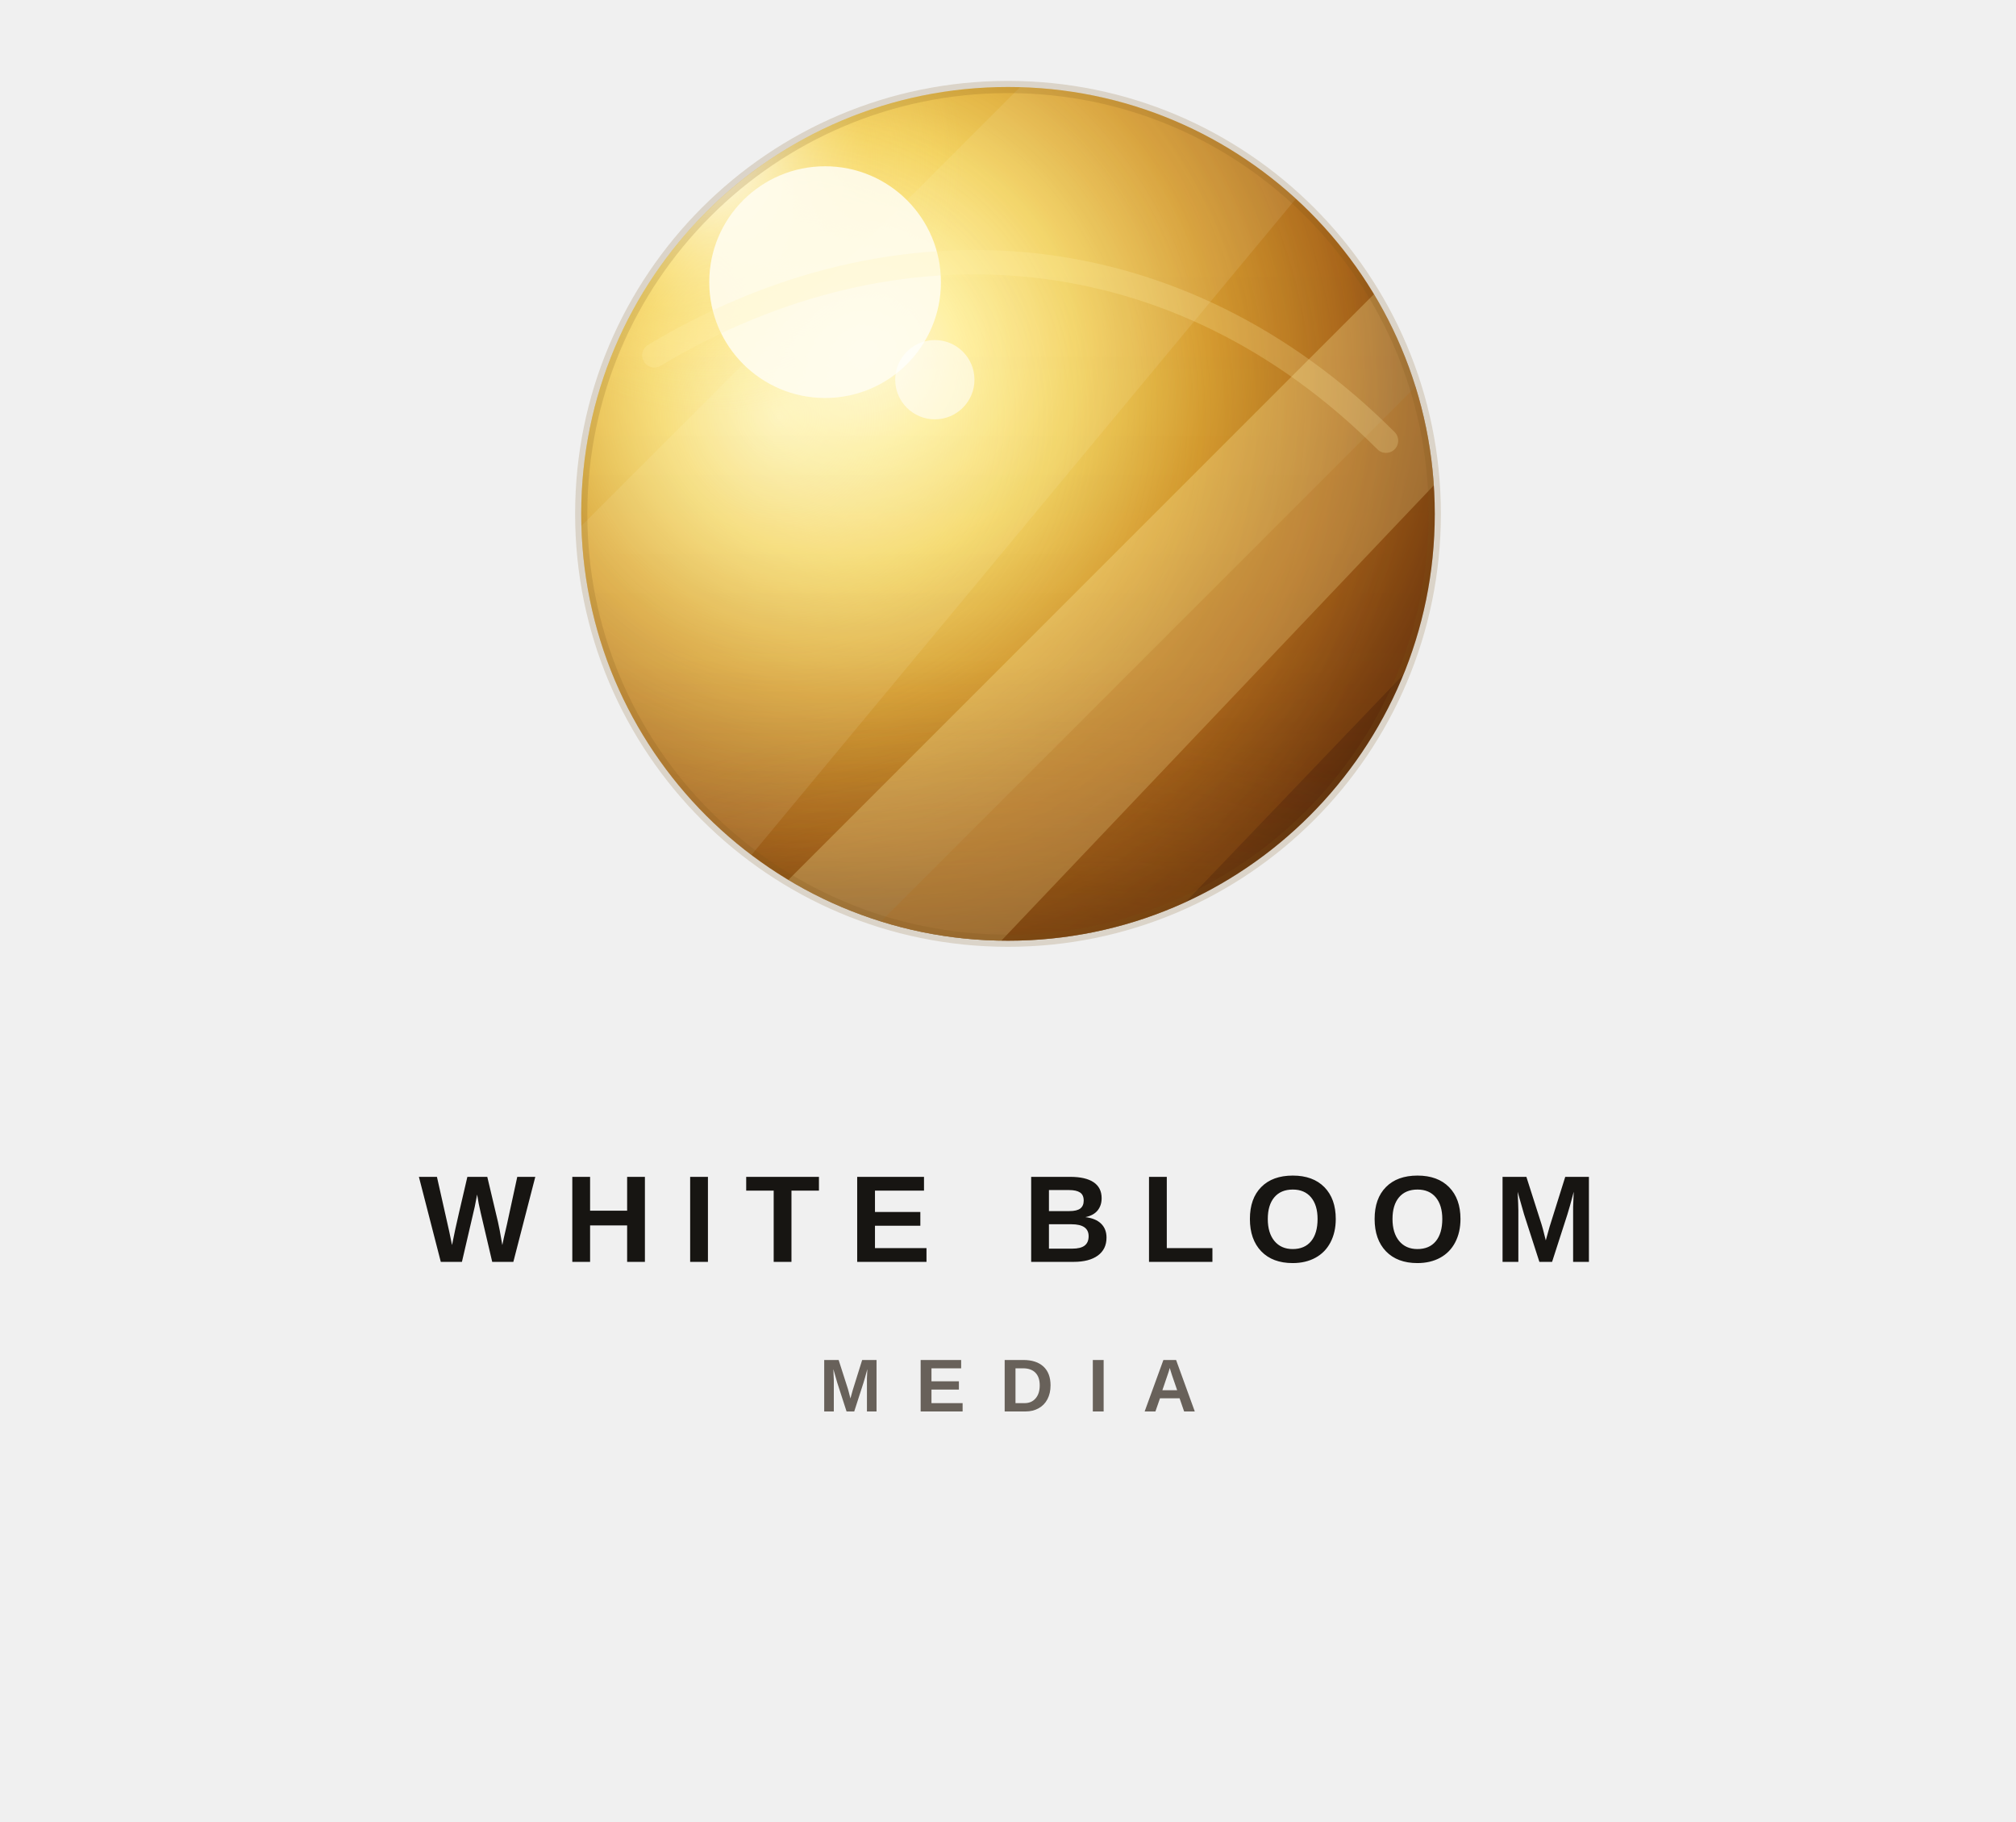
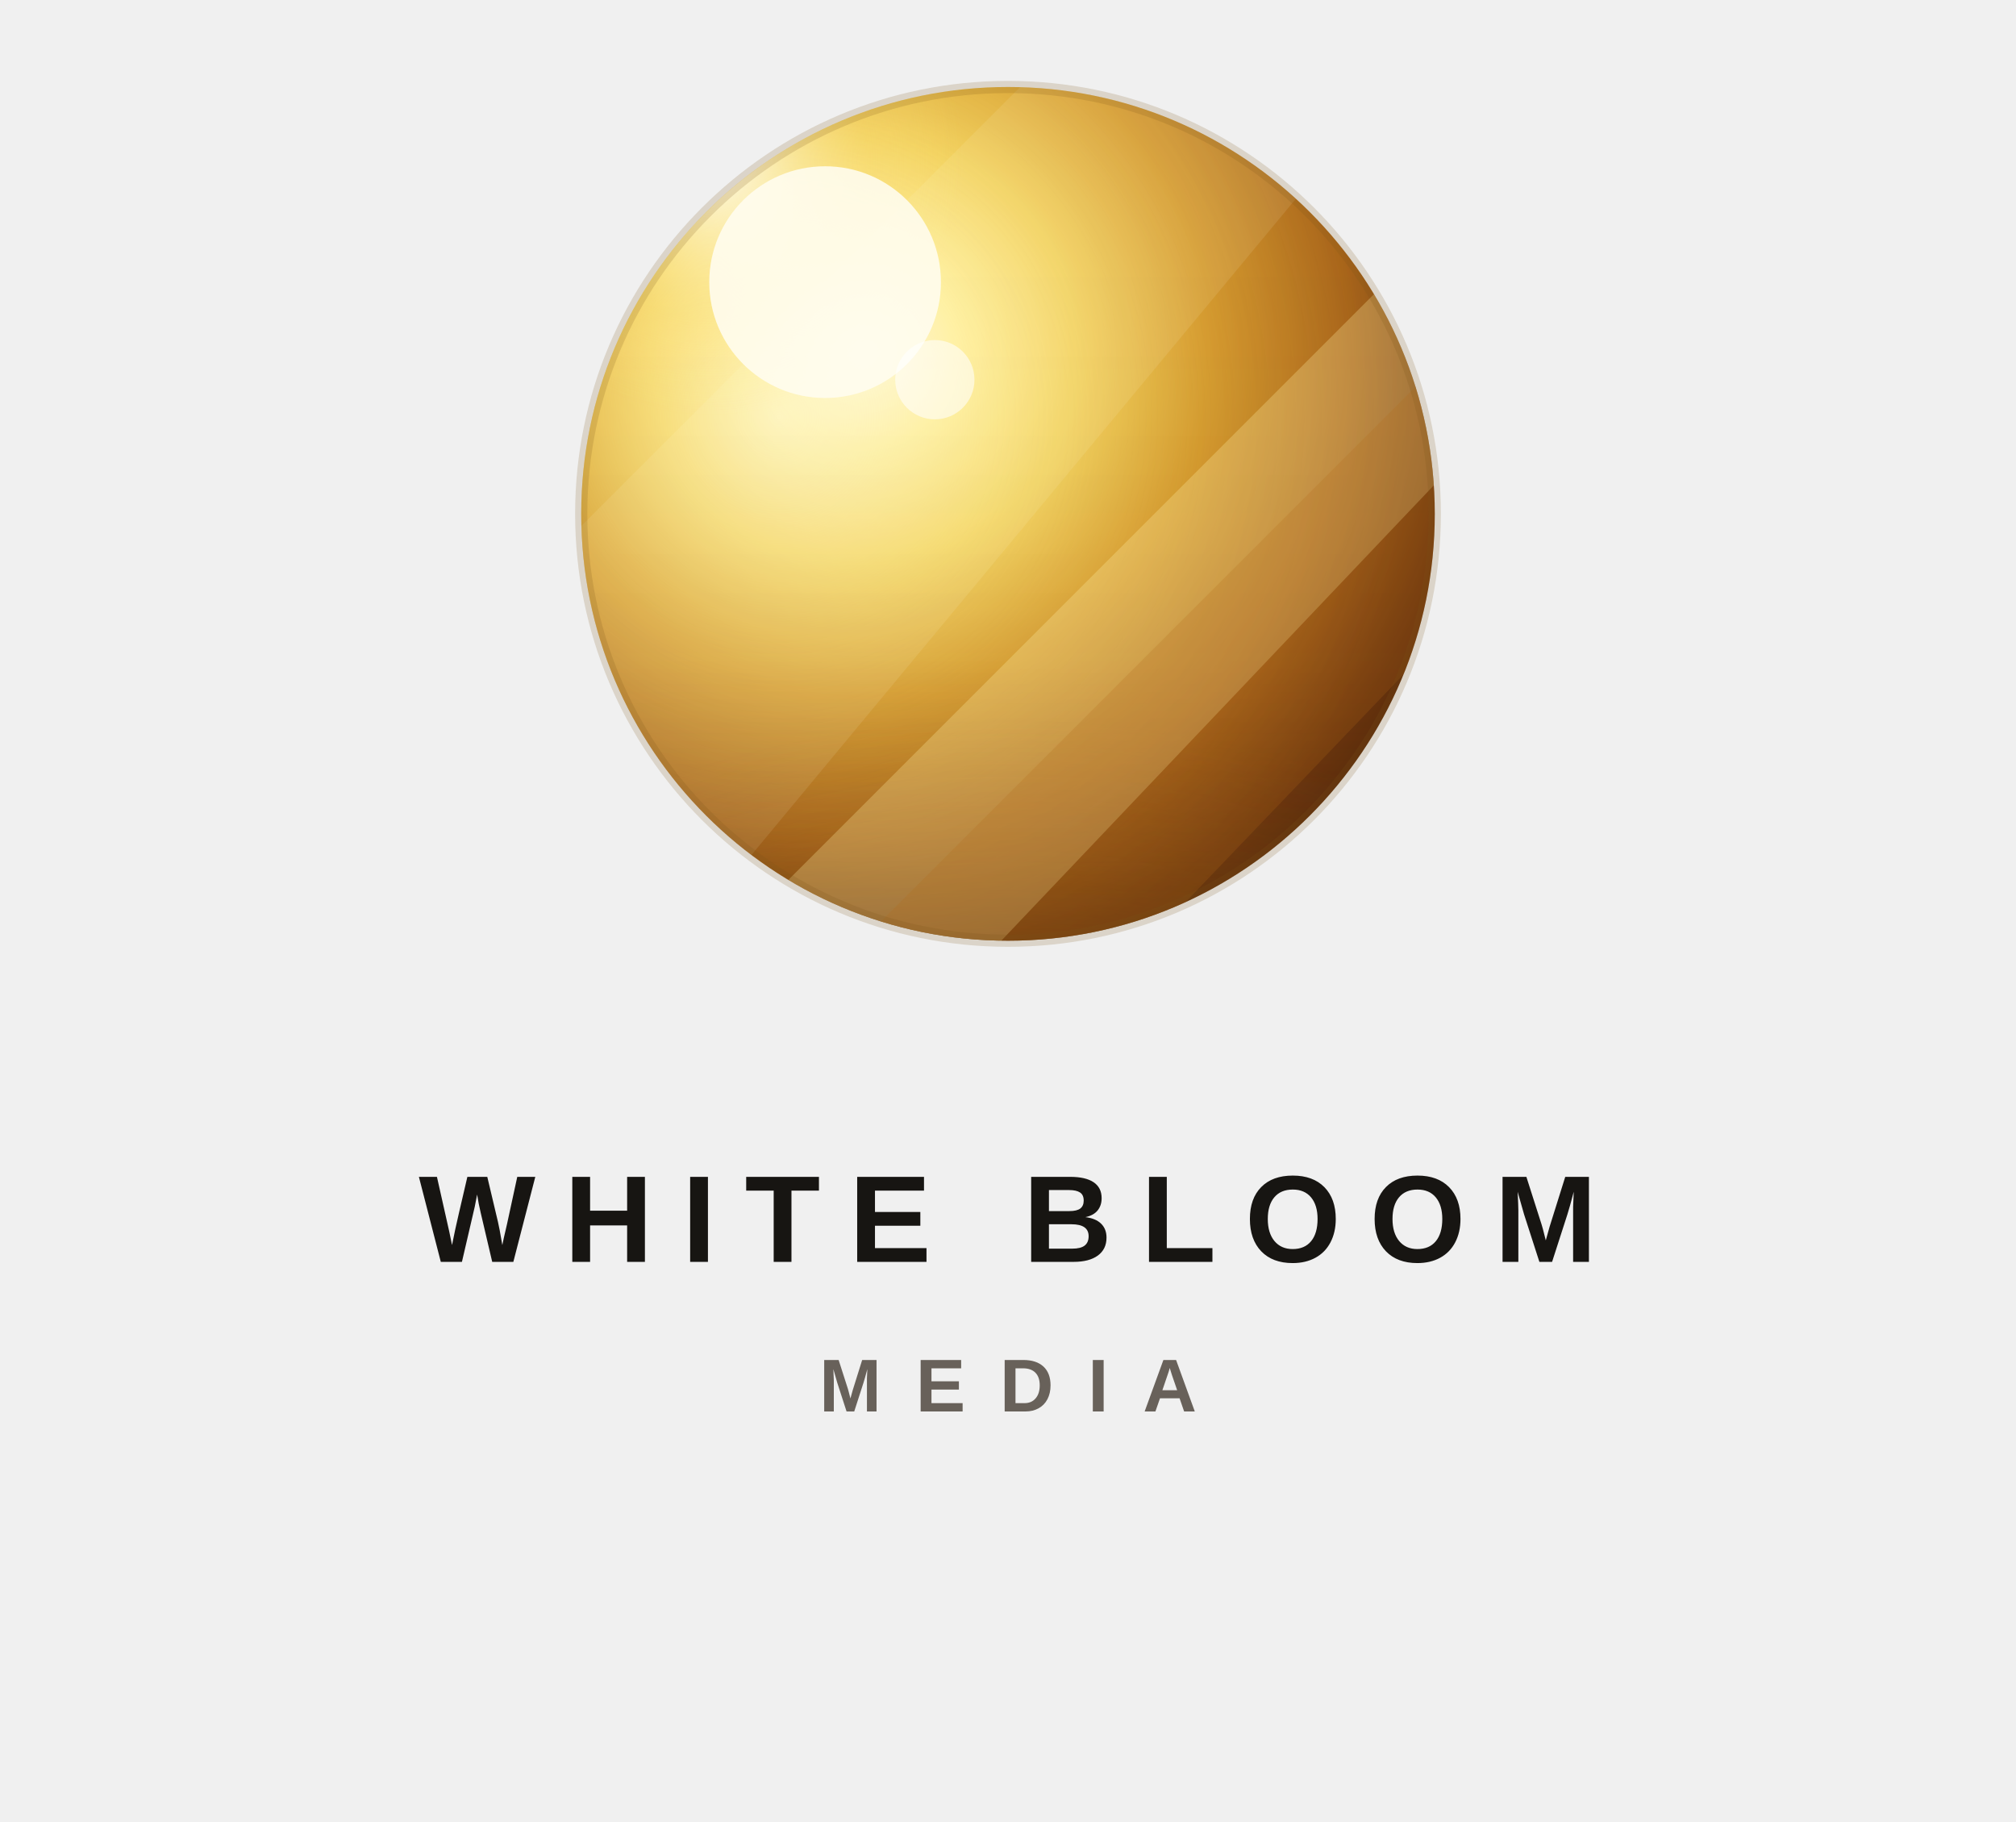
<svg xmlns="http://www.w3.org/2000/svg" viewBox="0 0 620 560" role="img" aria-labelledby="title">
  <g transform="translate(160 8)">
    <g transform="scale(1.875)">
      <defs>
        <radialGradient id="stackMarkBase" cx="33%" cy="31%" r="92%">
          <stop offset="0" stop-color="#fffef4" />
          <stop offset="0.12" stop-color="#fff1a1" />
          <stop offset="0.27" stop-color="#f3d35d" />
          <stop offset="0.44" stop-color="#d49a2e" />
          <stop offset="0.62" stop-color="#a8641a" />
          <stop offset="0.78" stop-color="#67320d" />
          <stop offset="1" stop-color="#251205" />
        </radialGradient>
        <radialGradient id="stackMarkLeftGlow" cx="24%" cy="39%" r="72%">
          <stop offset="0" stop-color="#fff9d5" stop-opacity="0.58" />
          <stop offset=".34" stop-color="#ffe98e" stop-opacity="0.24" />
          <stop offset=".72" stop-color="#dba33b" stop-opacity=".08" />
          <stop offset="1" stop-color="#dba33b" stop-opacity="0" />
        </radialGradient>
        <radialGradient id="stackMarkFlare" cx="31%" cy="30%" r="42%">
          <stop offset="0" stop-color="#ffffff" stop-opacity=".95" />
          <stop offset=".24" stop-color="#fffce7" stop-opacity=".56" />
          <stop offset=".62" stop-color="#ffe88d" stop-opacity=".16" />
          <stop offset="1" stop-color="#ffe88d" stop-opacity="0" />
        </radialGradient>
        <linearGradient id="stackMarkBottomShade" x1="80" y1="38" x2="80" y2="170" gradientUnits="userSpaceOnUse">
          <stop offset="0" stop-color="#4b260a" stop-opacity="0" />
          <stop offset=".5" stop-color="#70400f" stop-opacity=".04" />
          <stop offset=".74" stop-color="#74410f" stop-opacity=".24" />
          <stop offset="1" stop-color="#281307" stop-opacity=".72" />
        </linearGradient>
        <radialGradient id="stackMarkBottomBrown" cx="50%" cy="104%" r="76%">
          <stop offset="0" stop-color="#281307" stop-opacity="0.92" />
          <stop offset=".34" stop-color="#70400f" stop-opacity="0.55" />
          <stop offset=".66" stop-color="#a66b1e" stop-opacity="0.16" />
          <stop offset="1" stop-color="#a66b1e" stop-opacity="0" />
        </radialGradient>
        <clipPath id="stackMarkClip">
          <circle cx="80" cy="80" r="70" />
        </clipPath>
      </defs>
      <circle cx="80" cy="80" r="70" fill="url(#stackMarkBase)" />
      <g clip-path="url(#stackMarkClip)">
        <circle cx="80" cy="80" r="72" fill="url(#stackMarkLeftGlow)" />
        <ellipse cx="80" cy="139" rx="82" ry="58" fill="url(#stackMarkBottomBrown)" />
        <circle cx="80" cy="80" r="72" fill="url(#stackMarkBottomShade)" opacity="0.62" />
        <path d="M92 172 172 92v80z" fill="#3a1706" opacity="0.28" />
        <path d="M12 172 172 12v40L58 172z" fill="#fff2a8" opacity="0.28" />
        <path d="M34 172 172 34v44L82 172z" fill="#b36a18" opacity="0.22" />
        <path d="M-16 108 108 -16h56L8 172H-16z" fill="#fffbe2" opacity="0.1" />
        <circle cx="50" cy="42" r="50" fill="url(#stackMarkFlare)" />
        <circle cx="50" cy="42" r="19" fill="#fffdf0" opacity=".88" />
        <circle cx="68" cy="58" r="6.5" fill="#ffffff" opacity=".58" />
-         <path d="M22 54c40-24 86-20 120 14" fill="none" stroke="#fff0ad" stroke-opacity="0.22" stroke-width="4" stroke-linecap="round" />
      </g>
      <circle cx="80" cy="80" r="70" fill="none" stroke="#7b5318" stroke-opacity=".18" stroke-width="2" />
    </g>
  </g>
  <g font-family="Arial, Helvetica, sans-serif" text-rendering="geometricPrecision" text-anchor="middle">
    <text x="310" y="388" fill="#171512" font-size="38" font-weight="800" letter-spacing="8.8">WHITE BLOOM</text>
    <text x="310" y="434" fill="#68615a" font-size="23" font-weight="700" letter-spacing="10.5">MEDIA</text>
  </g>
</svg>
